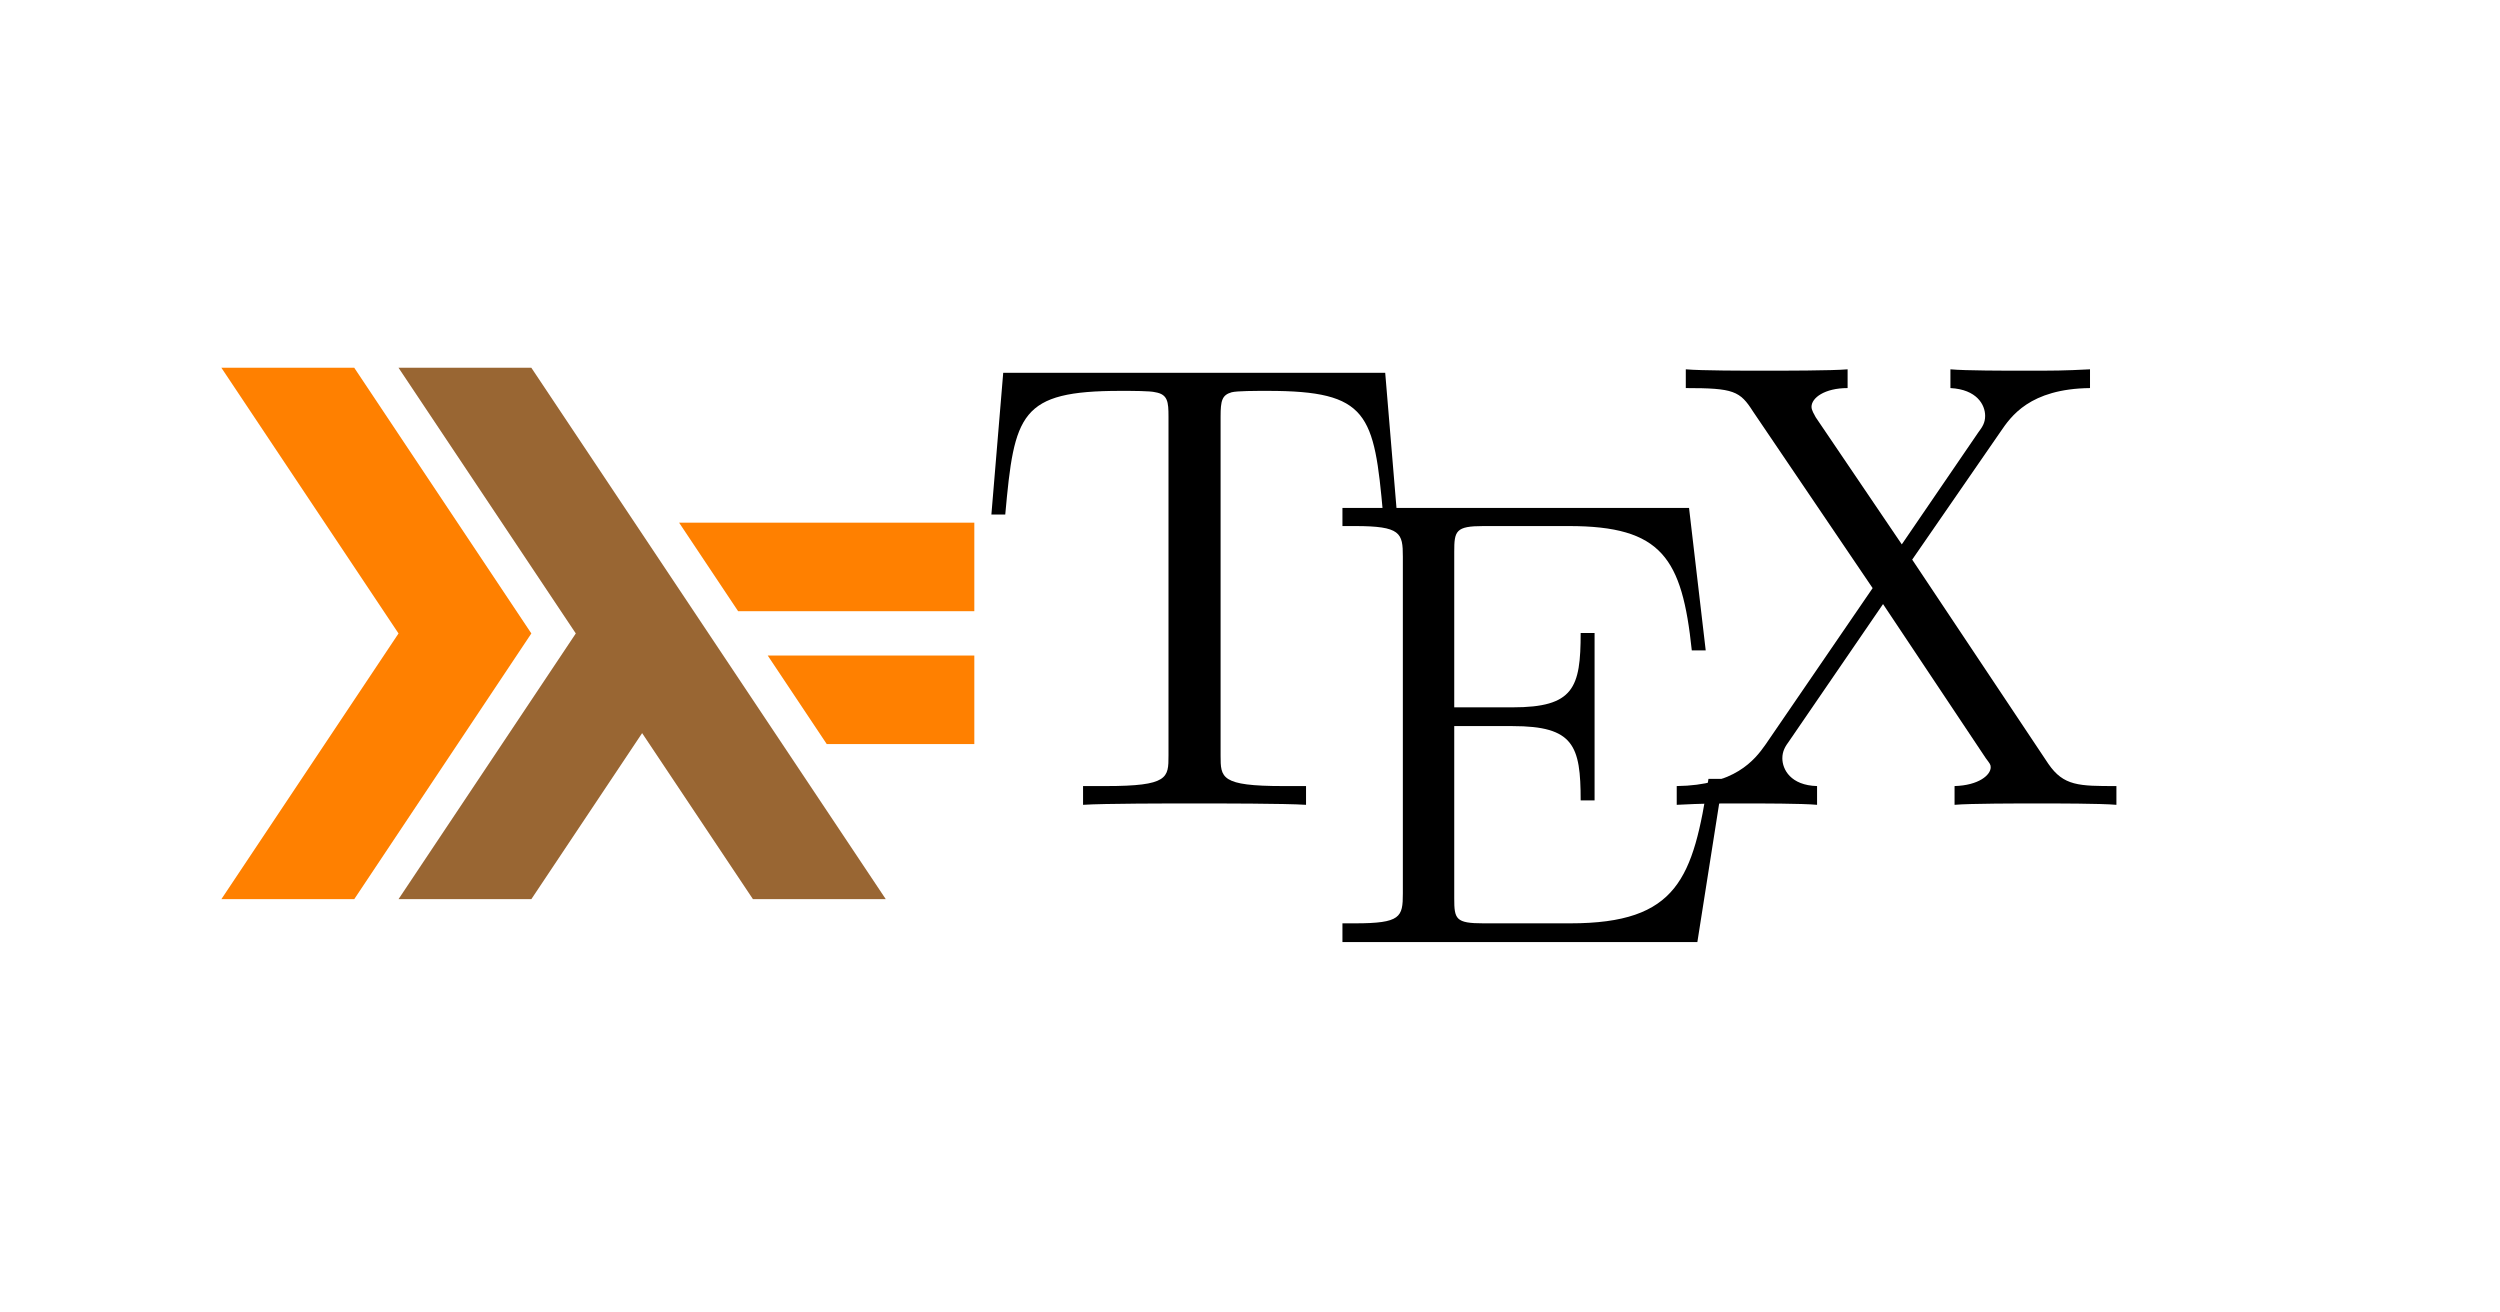
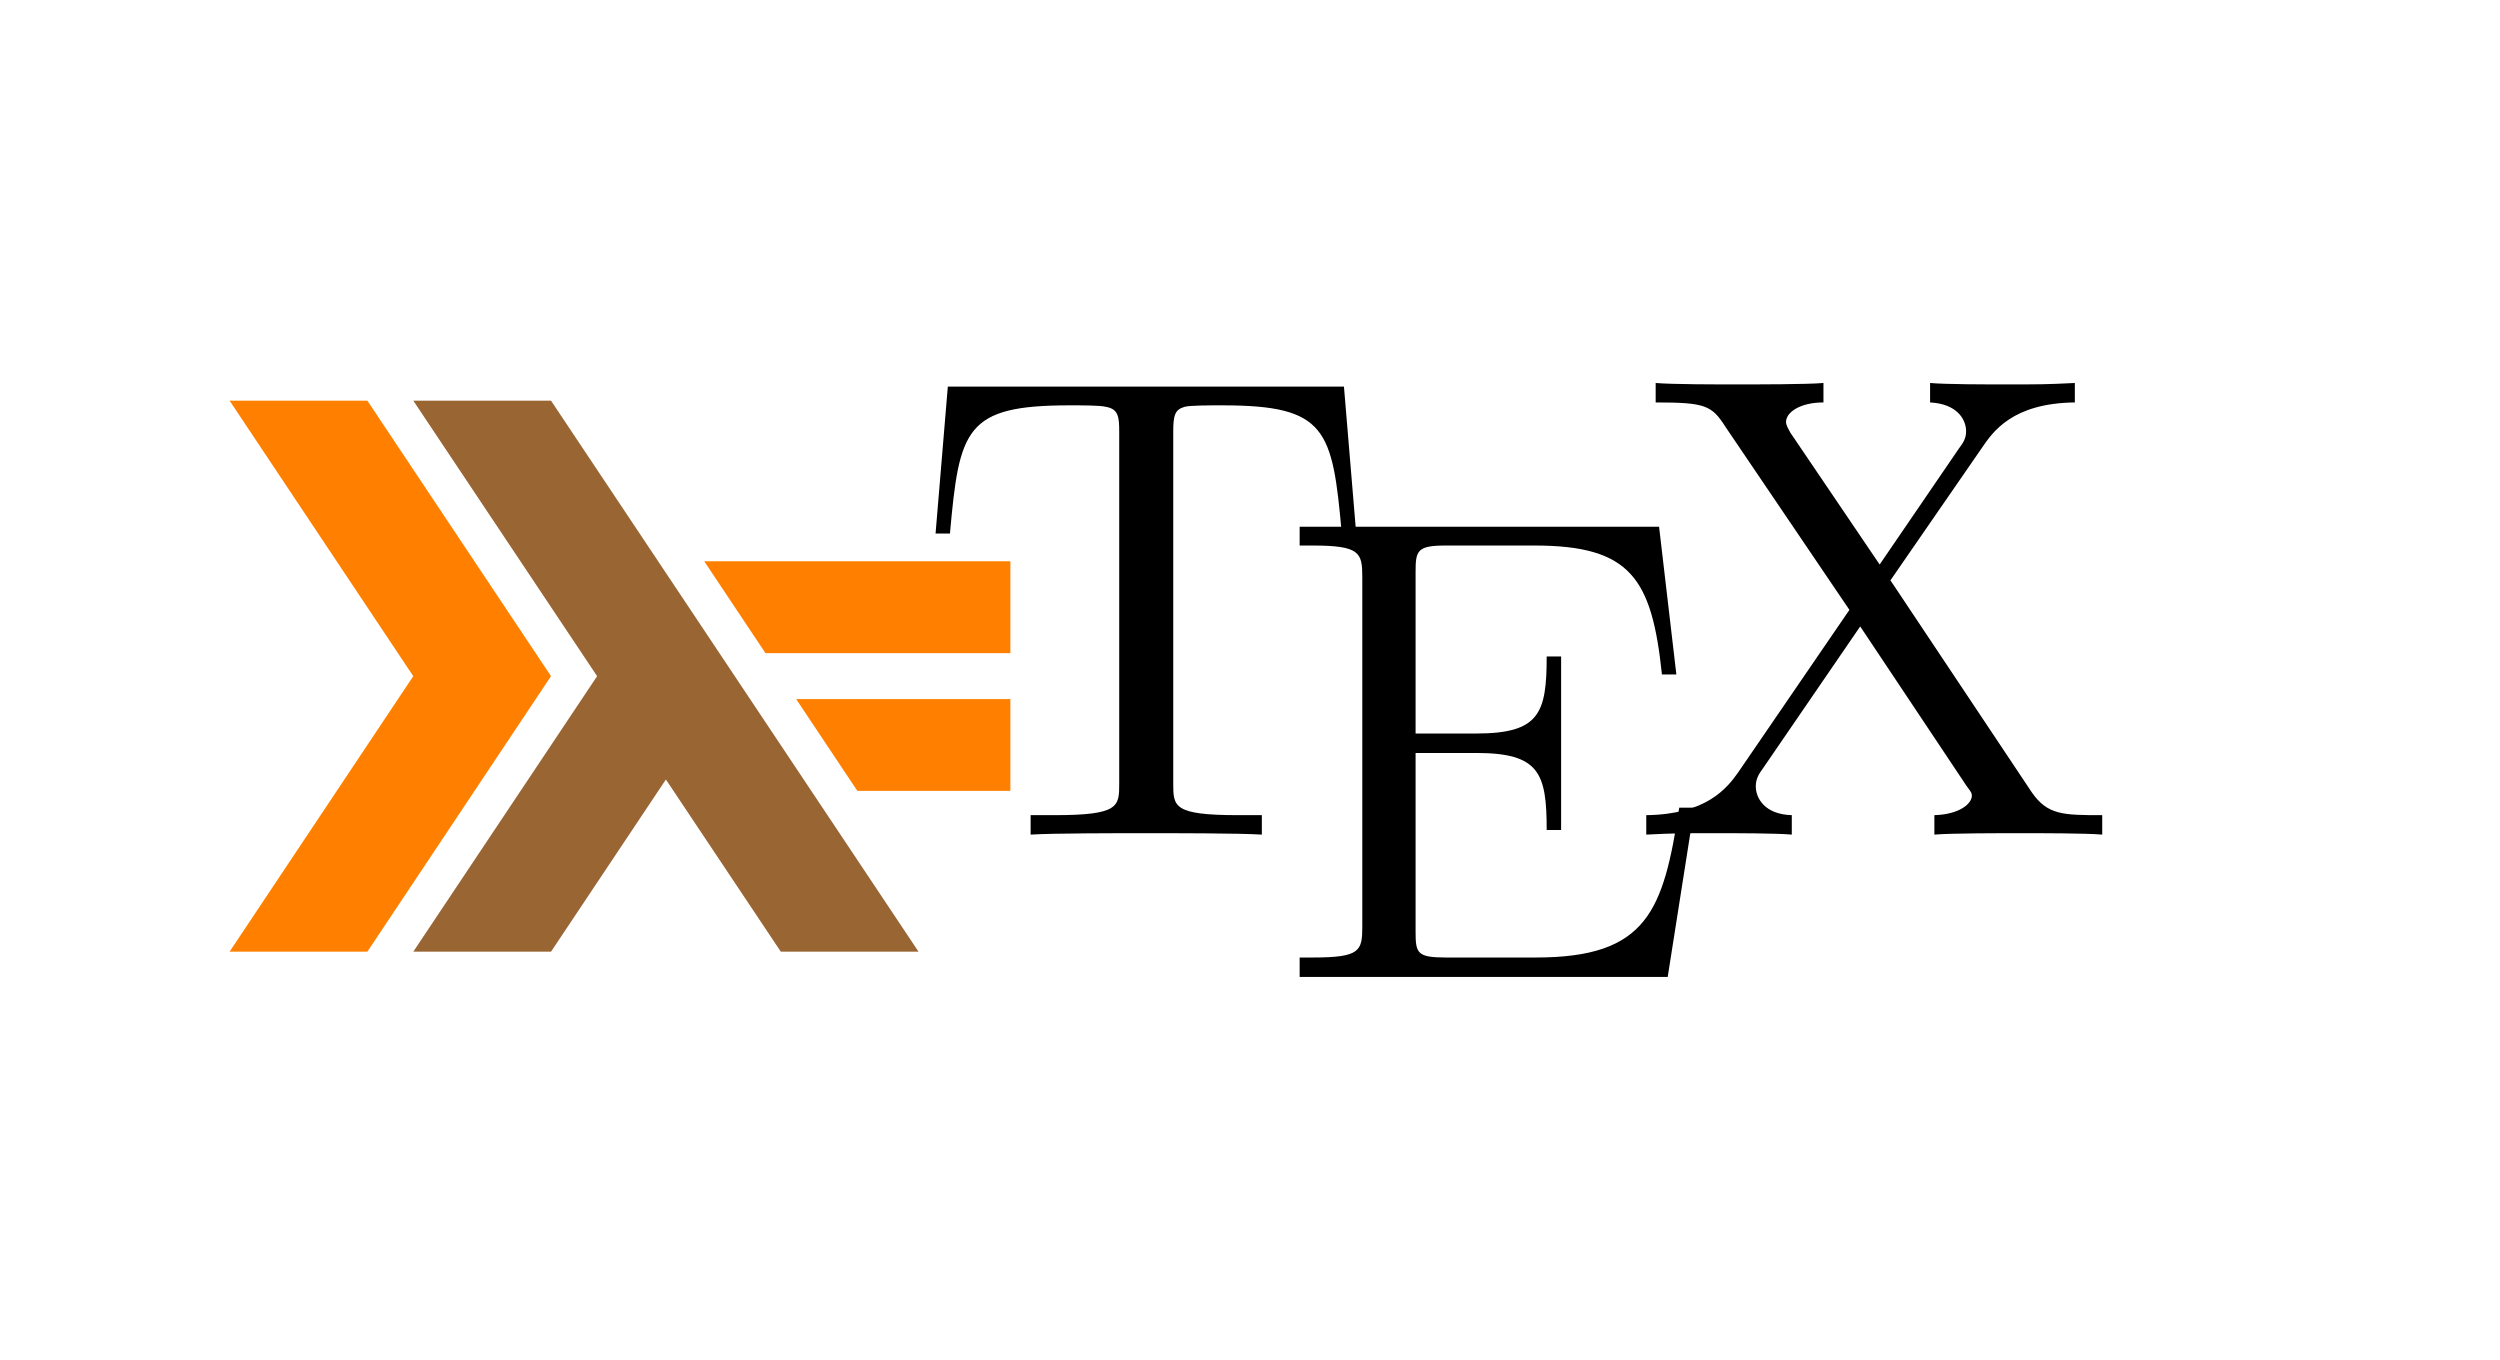
- <svg xmlns="http://www.w3.org/2000/svg" xmlns:xlink="http://www.w3.org/1999/xlink" width="56.239pt" height="29.495pt" viewBox="0 0 56.239 29.495" version="1.1">
+ <svg xmlns="http://www.w3.org/2000/svg" xmlns:xlink="http://www.w3.org/1999/xlink" width="54.232pt" height="29.495pt" viewBox="0 0 54.232 29.495" version="1.1">
  <defs>
    <g>
      <symbol overflow="visible" id="glyph0-0">
        <path style="stroke:none;" d="" />
      </symbol>
      <symbol overflow="visible" id="glyph0-1">
        <path style="stroke:none;" d="M 9.359 -9.719 L 0.766 -9.719 L 0.5 -6.531 L 0.812 -6.531 C 1.016 -8.797 1.141 -9.312 3.406 -9.312 C 3.672 -9.312 4.078 -9.312 4.188 -9.281 C 4.469 -9.234 4.484 -9.062 4.484 -8.734 L 4.484 -1.109 C 4.484 -0.609 4.484 -0.422 3.078 -0.422 L 2.562 -0.422 L 2.562 0 C 3.031 -0.031 4.5 -0.031 5.062 -0.031 C 5.625 -0.031 7.109 -0.031 7.578 0 L 7.578 -0.422 L 7.062 -0.422 C 5.656 -0.422 5.656 -0.609 5.656 -1.109 L 5.656 -8.734 C 5.656 -9.094 5.688 -9.219 5.906 -9.281 C 6.031 -9.312 6.438 -9.312 6.719 -9.312 C 8.984 -9.312 9.109 -8.797 9.312 -6.531 L 9.625 -6.531 Z M 9.359 -9.719 " />
      </symbol>
      <symbol overflow="visible" id="glyph0-2">
        <path style="stroke:none;" d="M 9.156 -3.672 L 8.828 -3.672 C 8.484 -1.438 8.141 -0.422 5.719 -0.422 L 3.766 -0.422 C 3.141 -0.422 3.109 -0.516 3.109 -0.984 L 3.109 -4.859 L 4.422 -4.859 C 5.797 -4.859 5.953 -4.422 5.953 -3.188 L 6.266 -3.188 L 6.266 -6.953 L 5.953 -6.953 C 5.953 -5.719 5.797 -5.281 4.422 -5.281 L 3.109 -5.281 L 3.109 -8.781 C 3.109 -9.25 3.141 -9.359 3.766 -9.359 L 5.688 -9.359 C 7.781 -9.359 8.234 -8.641 8.453 -6.562 L 8.766 -6.562 L 8.391 -9.766 L 0.594 -9.766 L 0.594 -9.359 L 0.875 -9.359 C 1.906 -9.359 1.953 -9.203 1.953 -8.672 L 1.953 -1.094 C 1.953 -0.562 1.906 -0.422 0.875 -0.422 L 0.594 -0.422 L 0.594 0 L 8.578 0 Z M 9.156 -3.672 " />
      </symbol>
      <symbol overflow="visible" id="glyph0-3">
        <path style="stroke:none;" d="M 5.609 -5.516 L 7.594 -8.391 C 7.828 -8.734 8.25 -9.359 9.609 -9.375 L 9.609 -9.797 C 9 -9.766 8.828 -9.766 8.109 -9.766 C 7.719 -9.766 6.797 -9.766 6.469 -9.797 L 6.469 -9.375 C 7.062 -9.344 7.25 -9 7.25 -8.75 C 7.25 -8.594 7.188 -8.5 7.094 -8.375 L 5.375 -5.859 L 3.438 -8.719 C 3.406 -8.781 3.344 -8.875 3.344 -8.953 C 3.344 -9.156 3.641 -9.375 4.156 -9.375 L 4.156 -9.797 C 3.812 -9.766 2.688 -9.766 2.266 -9.766 C 1.859 -9.766 0.859 -9.766 0.516 -9.797 L 0.516 -9.375 C 1.594 -9.375 1.734 -9.312 2.031 -8.844 L 4.719 -4.875 L 2.312 -1.359 C 2.062 -1 1.609 -0.438 0.312 -0.422 L 0.312 0 C 0.938 -0.031 1.094 -0.031 1.828 -0.031 C 2.203 -0.031 3.141 -0.031 3.469 0 L 3.469 -0.422 C 2.875 -0.438 2.688 -0.797 2.688 -1.047 C 2.688 -1.203 2.75 -1.312 2.844 -1.438 L 4.953 -4.516 L 7.266 -1.047 C 7.359 -0.922 7.375 -0.906 7.375 -0.844 C 7.375 -0.672 7.109 -0.438 6.562 -0.422 L 6.562 0 C 6.906 -0.031 8.016 -0.031 8.438 -0.031 C 8.828 -0.031 9.859 -0.031 10.203 0 L 10.203 -0.422 C 9.359 -0.422 9.016 -0.422 8.672 -0.922 Z M 5.609 -5.516 " />
      </symbol>
    </g>
  </defs>
  <g id="surface1">
-     <path style=" stroke:none;fill-rule:nonzero;fill:rgb(100%,50%,0%);fill-opacity:1;" d="M 4.98 20.227 L 8.965 14.25 L 4.98 8.273 L 7.969 8.273 L 11.953 14.25 L 7.969 20.227 Z M 4.98 20.227 " />
-     <path style=" stroke:none;fill-rule:nonzero;fill:rgb(59.999%,39.999%,20%);fill-opacity:1;" d="M 12.953 14.25 L 8.965 8.273 L 11.953 8.273 L 19.926 20.227 L 16.938 20.227 L 14.445 16.492 L 11.953 20.227 L 8.965 20.227 Z M 12.953 14.25 " />
-     <path style=" stroke:none;fill-rule:nonzero;fill:rgb(100%,50%,0%);fill-opacity:1;" d="M 18.598 16.738 L 17.27 14.746 L 21.918 14.746 L 21.918 16.738 Z M 18.598 16.738 " />
-     <path style=" stroke:none;fill-rule:nonzero;fill:rgb(100%,50%,0%);fill-opacity:1;" d="M 16.605 13.75 L 15.277 11.758 L 21.918 11.758 L 21.918 13.75 Z M 16.605 13.75 " />
+     <path style=" stroke:none;fill-rule:nonzero;fill:rgb(100%,50%,0%);fill-opacity:1;" d="M 4.98 20.645 L 8.965 14.668 L 4.98 8.691 L 7.969 8.691 L 11.953 14.668 L 7.969 20.645 Z M 4.98 20.645 " />
+     <path style=" stroke:none;fill-rule:nonzero;fill:rgb(59.999%,39.999%,20%);fill-opacity:1;" d="M 12.953 14.668 L 8.965 8.691 L 11.953 8.691 L 19.926 20.645 L 16.938 20.645 L 14.445 16.91 L 11.953 20.645 L 8.965 20.645 Z M 12.953 14.668 " />
+     <path style=" stroke:none;fill-rule:nonzero;fill:rgb(100%,50%,0%);fill-opacity:1;" d="M 18.598 17.156 L 17.27 15.164 L 21.918 15.164 L 21.918 17.156 Z M 18.598 17.156 " />
+     <path style=" stroke:none;fill-rule:nonzero;fill:rgb(100%,50%,0%);fill-opacity:1;" d="M 16.605 14.168 L 15.277 12.176 L 21.918 12.176 L 21.918 14.168 Z M 16.605 14.168 " />
    <g style="fill:rgb(0%,0%,0%);fill-opacity:1;">
-       <use xlink:href="#glyph0-1" x="21.802" y="18.105" />
+       <use xlink:href="#glyph0-1" x="19.795" y="18.105" />
    </g>
    <g style="fill:rgb(0%,0%,0%);fill-opacity:1;">
-       <use xlink:href="#glyph0-2" x="29.605" y="21.193" />
+       <use xlink:href="#glyph0-2" x="27.599" y="21.193" />
    </g>
    <g style="fill:rgb(0%,0%,0%);fill-opacity:1;">
-       <use xlink:href="#glyph0-3" x="37.407" y="18.105" />
+       <use xlink:href="#glyph0-3" x="35.4" y="18.105" />
    </g>
  </g>
</svg>
